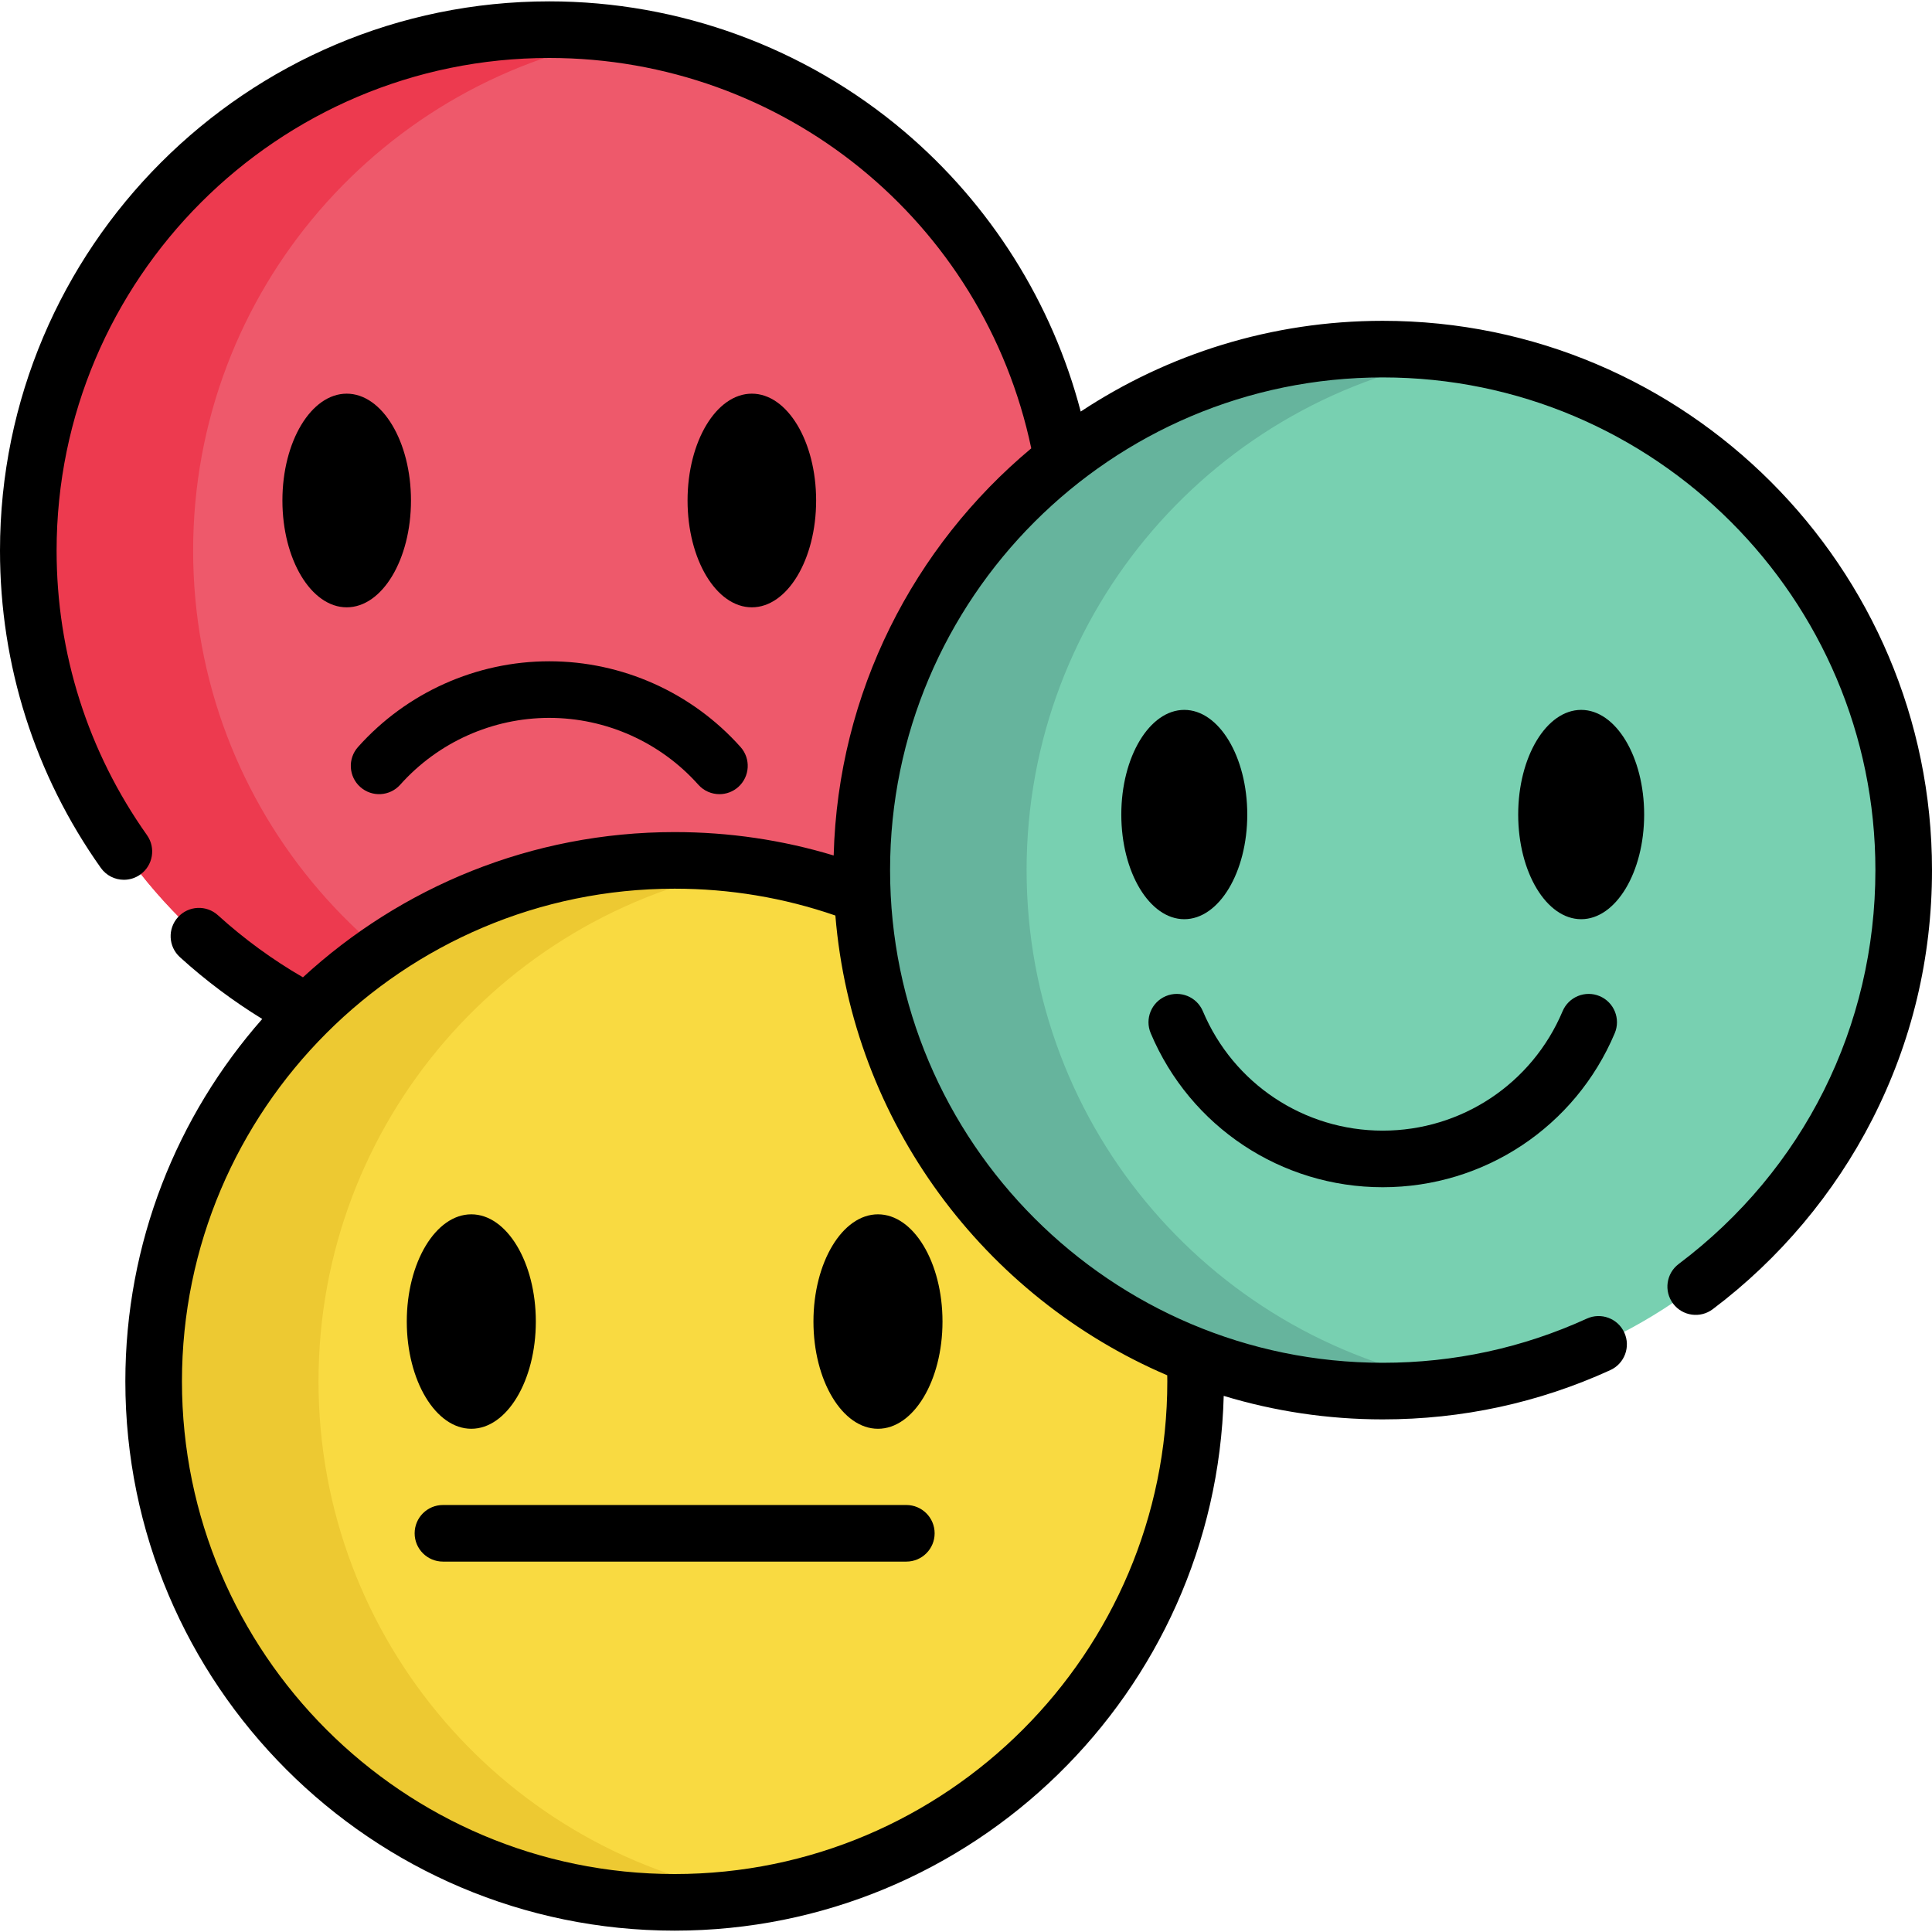
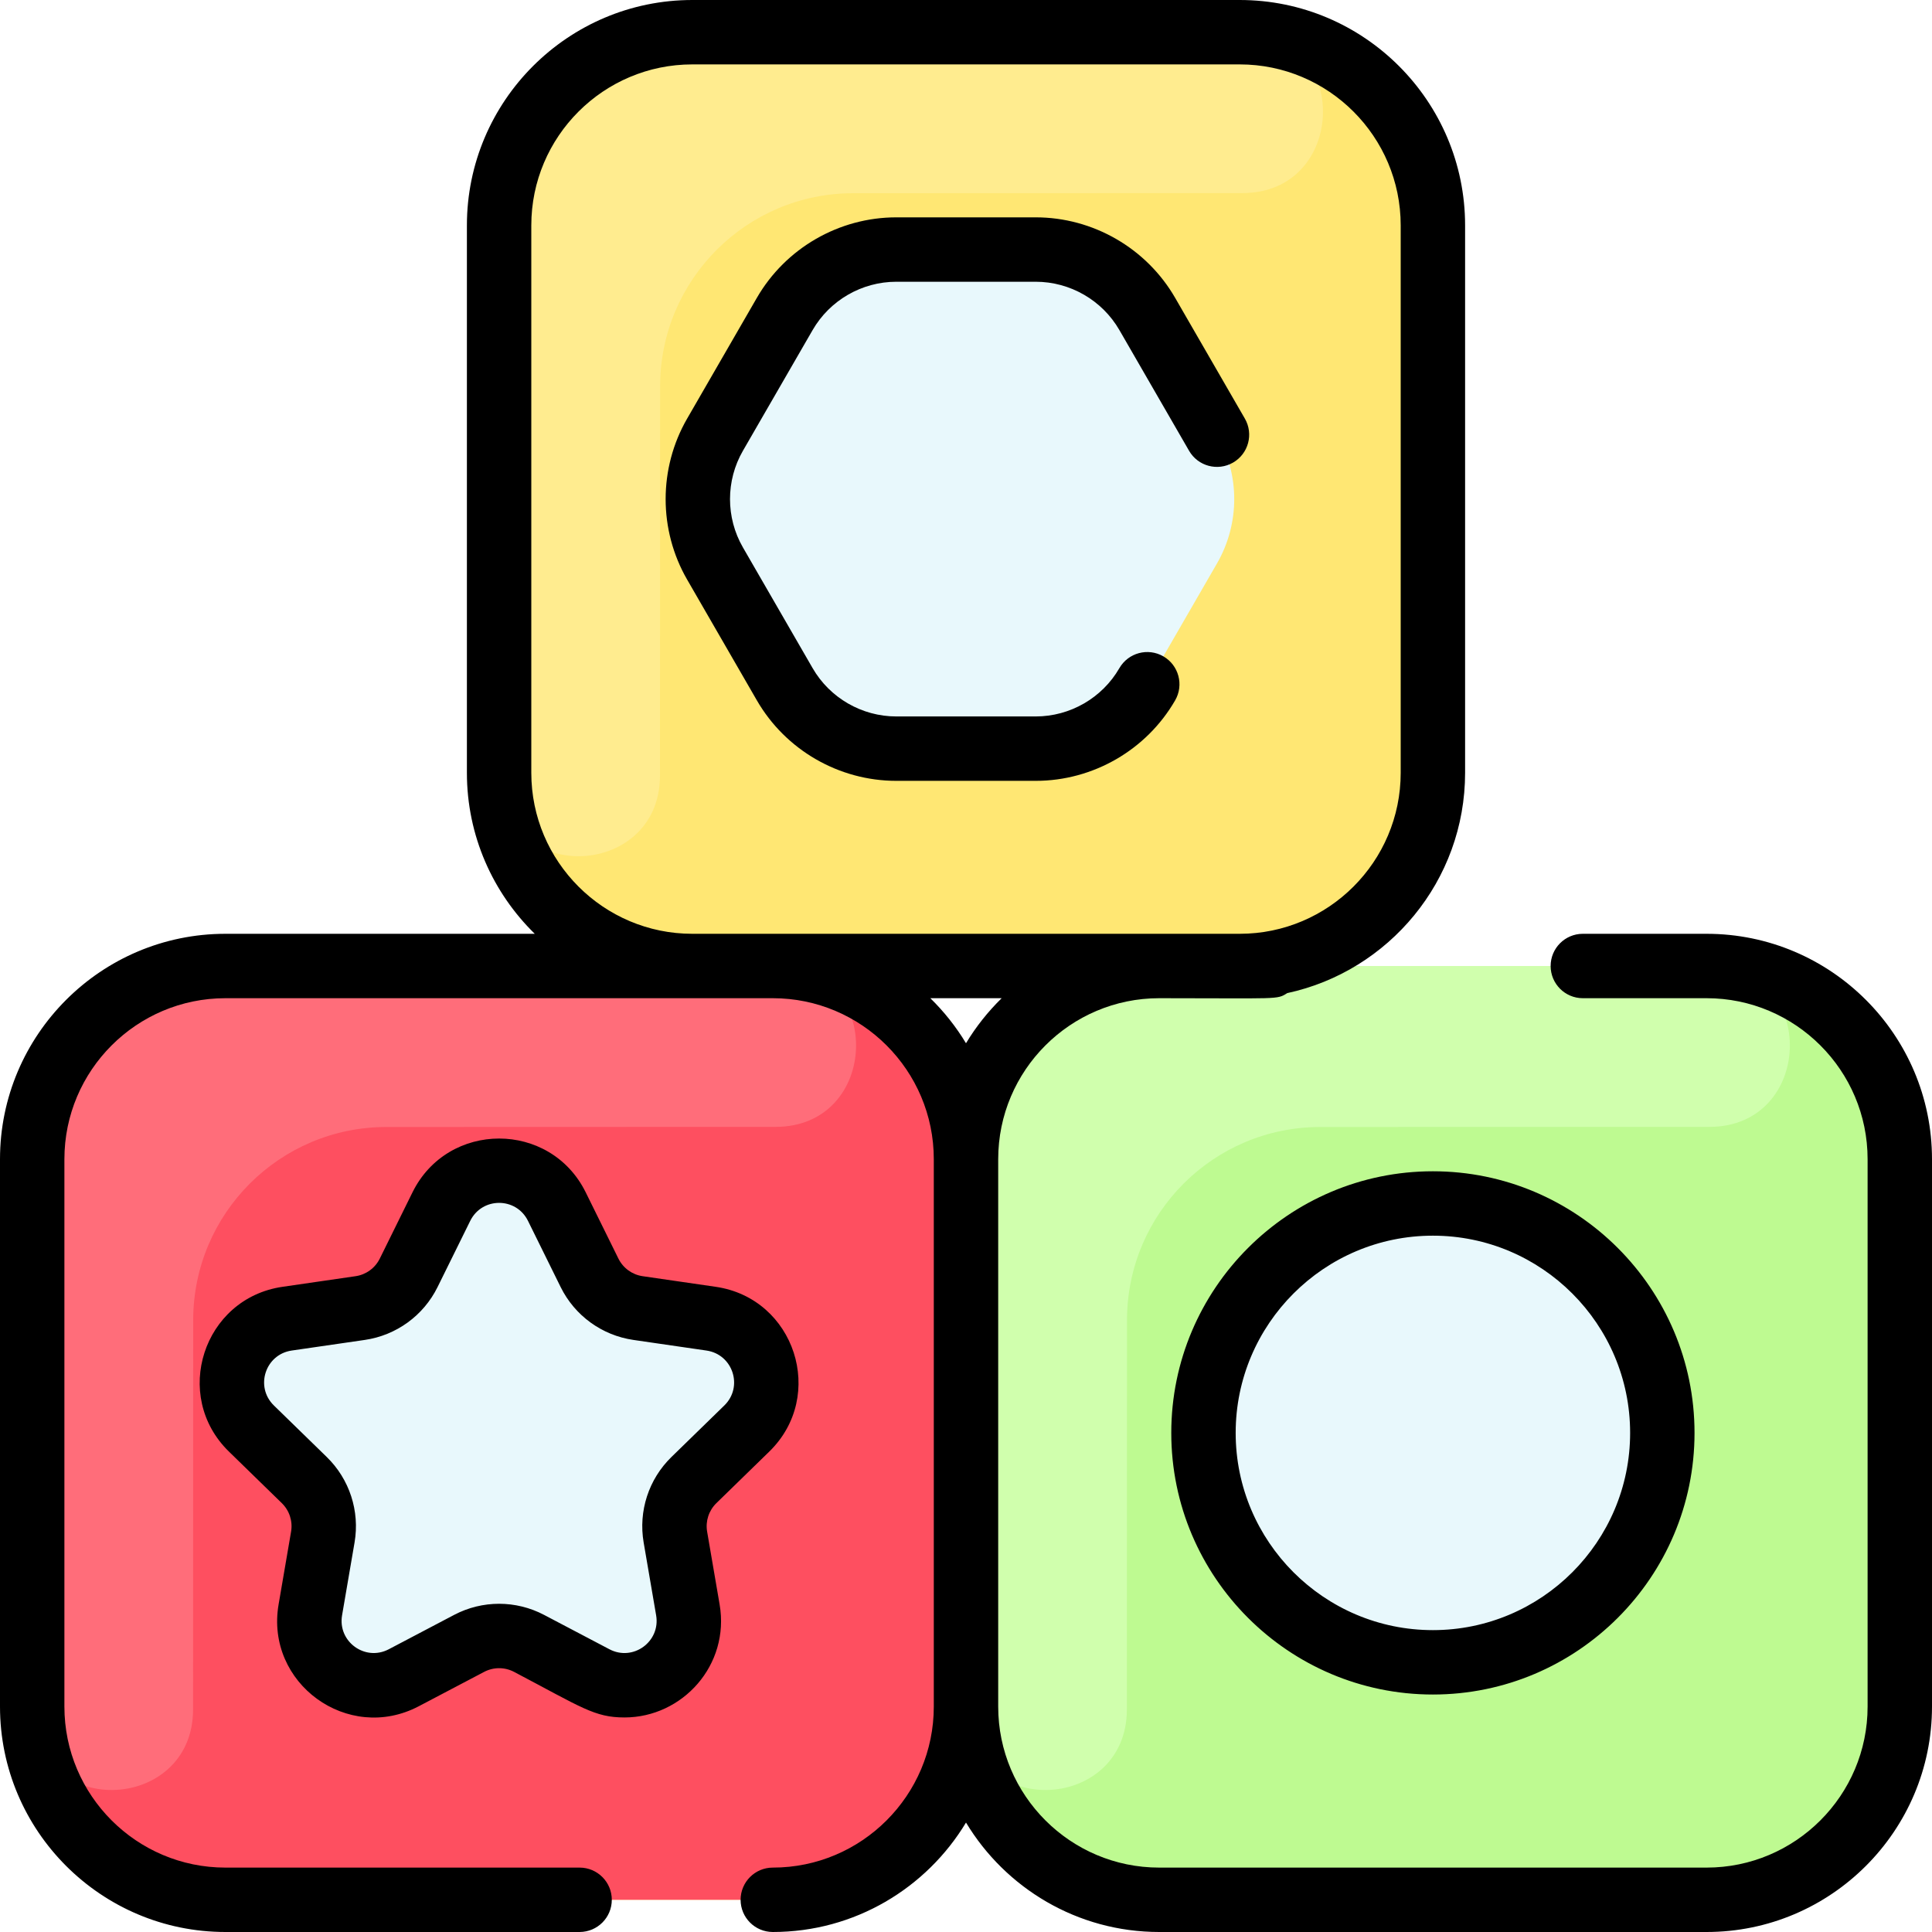
- <svg xmlns="http://www.w3.org/2000/svg" id="Capa_1" enable-background="new 0 0 512 512" height="512" viewBox="0 0 512 512" width="512">
-   <g>
-     <g>
-       <g>
-         <circle cx="145.562" cy="145.922" fill="#ee596b" r="138.062" />
-         <path d="m167.404 282.268c-7.118 1.13-14.406 1.723-21.835 1.723-76.251 0-138.069-61.817-138.069-138.069s61.818-138.055 138.069-138.055c7.429 0 14.717.593 21.835 1.723-65.871 10.466-116.221 67.51-116.221 136.332s50.35 125.881 116.221 136.346z" fill="#ed3a4f" />
-       </g>
-       <g>
-         <circle cx="178.787" cy="366.073" fill="#f9da41" r="138.062" />
-         <path d="m200.628 502.419c-7.118 1.13-14.406 1.723-21.835 1.723-76.252 0-138.069-61.818-138.069-138.069s61.818-138.055 138.069-138.055c7.429 0 14.717.593 21.835 1.723-65.871 10.465-116.22 67.509-116.22 136.332s50.349 125.88 116.22 136.346z" fill="#edc932" />
-       </g>
-       <g>
-         <circle cx="366.438" cy="230.585" fill="#78d0b1" r="138.062" />
-         <path d="m388.28 366.931c-7.118 1.13-14.406 1.723-21.835 1.723-76.252 0-138.069-61.818-138.069-138.069s61.818-138.055 138.069-138.055c7.429 0 14.717.593 21.835 1.723-65.871 10.465-116.22 67.509-116.22 136.332s50.349 125.88 116.22 136.346z" fill="#66b49d" />
-       </g>
-     </g>
-     <g>
-       <ellipse cx="199.246" cy="132.636" rx="17.036" ry="28.31" />
-       <ellipse cx="91.878" cy="132.636" rx="17.036" ry="28.31" />
-       <path d="m94.871 197.969c-2.758 3.09-2.488 7.832.602 10.589s7.831 2.489 10.589-.602c10.044-11.255 24.441-17.71 39.5-17.71s29.456 6.455 39.5 17.71c1.481 1.66 3.535 2.506 5.598 2.506 1.777 0 3.561-.628 4.991-1.904 3.09-2.758 3.36-7.499.602-10.589-12.887-14.441-31.363-22.723-50.691-22.723s-37.805 8.282-50.691 22.723z" />
-       <path d="m215.573 350.224c0 15.668 7.67 28.416 17.099 28.416s17.099-12.747 17.099-28.416c0-15.668-7.67-28.415-17.099-28.415s-17.099 12.747-17.099 28.415z" />
-       <path d="m124.901 378.639c9.429 0 17.099-12.747 17.099-28.416 0-15.668-7.67-28.415-17.099-28.415s-17.099 12.747-17.099 28.415c0 15.669 7.67 28.416 17.099 28.416z" />
-       <path d="m240.188 398.841h-122.803c-4.142 0-7.5 3.358-7.5 7.5s3.358 7.5 7.5 7.5h122.803c4.142 0 7.5-3.358 7.5-7.5s-3.358-7.5-7.5-7.5z" />
-       <path d="m366.44 85.021c-29.547 0-57.06 8.858-80.04 24.045-7.531-28.786-23.873-54.833-46.803-74.258-26.224-22.214-59.62-34.447-94.037-34.447-80.262 0-145.56 65.298-145.56 145.56 0 30.325 9.236 59.394 26.71 84.065 1.462 2.064 3.776 3.166 6.126 3.166 1.499 0 3.012-.448 4.329-1.38 3.38-2.394 4.18-7.075 1.786-10.455-15.669-22.124-23.951-48.195-23.951-75.396 0-71.991 58.569-130.56 130.56-130.56 62.031 0 115.07 43.253 127.737 103.453-31.089 25.952-51.23 64.598-52.365 107.898-13.6-4.115-27.729-6.202-42.142-6.202-37.958 0-72.563 14.608-98.505 38.49-8.048-4.658-15.61-10.169-22.522-16.449-3.065-2.786-7.809-2.558-10.594.507s-2.559 7.809.507 10.594c6.757 6.139 14.07 11.623 21.819 16.384-22.566 25.648-36.276 59.268-36.276 96.034 0 80.268 65.302 145.57 145.57 145.57 78.974 0 143.459-63.223 145.509-141.718 13.346 4.045 27.492 6.229 42.141 6.229 21.05 0 41.343-4.393 60.316-13.058 3.768-1.721 5.427-6.17 3.707-9.938s-6.172-5.426-9.938-3.707c-17.003 7.765-35.2 11.702-54.084 11.702-71.991 0-130.56-58.573-130.56-130.57 0-71.991 58.569-130.56 130.56-130.56s130.56 58.569 130.56 130.561c0 41.414-19 79.461-52.129 104.387-3.31 2.49-3.974 7.192-1.484 10.502s7.191 3.975 10.502 1.484c17.65-13.28 32.272-30.674 42.287-50.301 10.5-20.581 15.824-42.811 15.824-66.072 0-80.262-65.298-145.56-145.56-145.56zm-57.109 279.451c.006.533.019 1.059.019 1.598 0 71.997-58.569 130.57-130.56 130.57-71.997 0-130.57-58.573-130.57-130.57 0-71.991 58.573-130.56 130.57-130.56 14.637 0 28.94 2.397 42.592 7.114 4.509 54.806 39.504 101.103 87.949 121.848z" />
-       <path d="m419.028 188.127c-9.204 0-16.691 12.442-16.691 27.735s7.488 27.735 16.691 27.735 16.691-12.442 16.691-27.735-7.487-27.735-16.691-27.735z" />
-       <path d="m330.539 215.862c0-15.293-7.487-27.735-16.691-27.735s-16.691 12.442-16.691 27.735 7.488 27.735 16.691 27.735 16.691-12.442 16.691-27.735z" />
-       <path d="m366.438 314.629c26.897 0 51.032-16.022 61.486-40.818 1.609-3.816-.18-8.215-3.997-9.824-3.817-1.61-8.215.18-9.824 3.997-8.105 19.224-26.815 31.646-47.665 31.646s-39.56-12.421-47.664-31.646c-1.609-3.817-6.006-5.606-9.825-3.998-3.817 1.609-5.606 6.008-3.998 9.825 10.455 24.796 34.59 40.818 61.487 40.818z" />
-     </g>
+ <svg xmlns="http://www.w3.org/2000/svg" id="Layer_1" enable-background="new 0 0 480 480" height="512" viewBox="0 0 480 480" width="512">
+   <path d="m424 240c-5.312 0-112.563 0-116 0 26.51 0 48-21.49 48-48v-136c0-26.51-21.49-48-48-48h-136c-26.51 0-48 21.49-48 48v136c0 26.51 21.49 48 48 48h-116c-26.51 0-48 21.49-48 48v136c0 26.51 21.49 48 48 48h136c26.51 0 48-21.49 48-48 0 26.51 21.49 48 48 48h136c26.51 0 48-21.49 48-48v-136c0-26.51-21.49-48-48-48zm-184 48c0-26.51-21.49-48-48-48h96c-26.51 0-48 21.49-48 48z" fill="#ffe773" />
+   <path d="m472 288v136c0 26.51-21.49 48-48 48h-136c-26.51 0-48-21.49-48-48v-136c0-26.51 21.49-48 48-48h136c26.51 0 48 21.49 48 48z" fill="#befa91" />
+   <path d="m240 288v136c0 26.51-21.49 48-48 48h-136c-26.51 0-48-21.49-48-48v-136c0-26.51 21.49-48 48-48h136c26.51 0 48 21.49 48 48z" fill="#fe4f60" />
+   <g fill="#e8f8fc">
+     <path d="m302.35 108c5.72 9.9 5.72 22.1 0 32l-17.32 30c-5.71 9.9-16.28 16-27.71 16h-34.64c-11.43 0-22-6.1-27.71-16l-17.32-30c-5.72-9.9-5.72-22.1 0-32l17.32-30c5.71-9.9 16.28-16 27.71-16h34.64c11.43 0 22 6.1 27.71 16z" />
+     <circle cx="356" cy="356" r="57" />
+     <path d="m176.67 327.62c13.12 1.91 18.36 18.04 8.87 27.29l-13.14 12.81c-3.77 3.68-5.49 8.97-4.6 14.16l3.1 18.08c2.24 13.08-11.48 23.04-23.22 16.87l-16.23-8.54c-4.67-2.45-10.23-2.45-14.9 0l-16.23 8.54c-11.74 6.17-25.46-3.79-23.22-16.87l3.1-18.08c.89-5.19-.83-10.48-4.6-14.16l-13.14-12.81c-9.49-9.25-4.25-25.38 8.87-27.29l18.16-2.64c5.21-.75 9.71-4.03 12.04-8.75l8.12-16.45c5.87-11.89 22.83-11.89 28.7 0l8.12 16.45c2.33 4.72 6.83 8 12.04 8.75z" />
  </g>
+   <path d="m308.707 47.969c-20.68.008-51.24.031-96.699.031-26.509 0-48.008 21.499-48.008 48.008 0 45.461-.023 76.024-.031 96.706-.01 25.984-39.969 27.608-39.969-.714v-136c0-26.51 21.49-48 48-48 145.678 0 136.461-.016 137.791.033 25.899.95 24.833 39.925-1.084 39.936z" fill="#ffec8f" />
+   <path d="m424.707 279.969c-20.68.008-51.24.031-96.699.031-26.509 0-48.008 21.499-48.008 48.008 0 45.461-.023 76.024-.031 96.706-.01 25.984-39.969 27.608-39.969-.714v-136c0-26.51 21.49-48 48-48 145.678 0 136.461-.016 137.791.033 25.899.95 24.833 39.925-1.084 39.936z" fill="#d0ffad" />
+   <path d="m192.708 279.969c-20.68.008-51.24.031-96.699.031-26.51 0-48.009 21.499-48.009 48.008 0 45.461-.023 76.024-.031 96.706-.01 25.984-39.969 27.608-39.969-.714v-136c0-26.51 21.49-48 48-48 145.678 0 136.461-.016 137.791.033 25.899.95 24.833 39.925-1.083 39.936z" fill="#ff6d7a" />
+   <path d="m424 232h-30.75c-4.418 0-8 3.582-8 8s3.582 8 8 8h30.75c22.056 0 40 17.944 40 40v136c0 22.056-17.944 40-40 40h-136c-22.056 0-40-17.944-40-40v-136c0-22.056 17.944-40 40-40 29.924 0 29.195.406 31.802-1.262 25.229-5.435 44.198-27.908 44.198-54.738v-136c0-30.878-25.121-56-56-56h-136c-30.878 0-56 25.122-56 56v136c0 15.658 6.467 29.828 16.862 40h-76.862c-30.878 0-56 25.122-56 56v136c0 30.878 25.122 56 56 56h88c4.418 0 8-3.582 8-8s-3.582-8-8-8h-88c-22.056 0-40-17.944-40-40v-136c0-22.056 17.944-40 40-40h136c22.056 0 40 17.944 40 40v136c0 22.056-17.944 40-40 40-4.418 0-8 3.582-8 8s3.582 8 8 8c20.349 0 38.193-10.913 48-27.19 9.807 16.278 27.651 27.19 48 27.19h136c30.879 0 56-25.122 56-56v-136c0-30.878-25.121-56-56-56zm-252 0c-22.056 0-40-17.944-40-40v-136c0-22.056 17.944-40 40-40h136c22.056 0 40 17.944 40 40v136c0 22.056-17.944 40-40 40-28.956 0-105.638 0-136 0zm59.138 16h17.723c-3.404 3.332-6.39 7.088-8.862 11.19-2.471-4.102-5.456-7.858-8.861-11.19zm-55.454 132.53c-.445-2.596.415-5.243 2.301-7.082l13.138-12.806c14.241-13.881 6.371-38.079-13.301-40.937l-18.156-2.638c-2.606-.378-4.858-2.015-6.024-4.376l-8.12-16.452c-8.802-17.834-34.246-17.825-43.043 0l-8.119 16.452c-1.167 2.362-3.418 3.999-6.024 4.377l-18.156 2.638c-19.674 2.859-27.54 27.059-13.301 40.937l13.138 12.807c1.886 1.838 2.746 4.485 2.301 7.082l-3.101 18.082c-3.363 19.6 17.228 34.551 34.822 25.301l16.24-8.538c2.329-1.226 5.113-1.226 7.445 0 16.799 8.831 19.96 11.32 27.43 11.32 14.399 0 26.22-13 23.632-28.083zm-8.868-18.539c-5.658 5.515-8.238 13.456-6.902 21.243l3.101 18.083c1.122 6.543-5.721 11.53-11.607 8.434l-16.239-8.538c-6.994-3.676-15.344-3.677-22.336 0l-16.24 8.538c-5.876 3.089-12.732-1.878-11.607-8.434l3.101-18.083c1.335-7.787-1.245-15.728-6.902-21.243l-13.138-12.807c-4.754-4.633-2.148-12.689 4.434-13.645l18.156-2.638c7.818-1.136 14.573-6.044 18.071-13.129l8.12-16.452c2.939-5.953 11.404-5.964 14.348 0l8.12 16.453c3.497 7.085 10.252 11.993 18.07 13.129l18.156 2.638c6.571.955 9.195 9.004 4.434 13.646zm124.184-5.991c0 35.841 29.159 65 65 65s65-29.159 65-65-29.159-65-65-65-65 29.159-65 65zm114 0c0 27.019-21.981 49-49 49s-49-21.981-49-49 21.981-49 49-49 49 21.981 49 49zm-216.961-182-17.321-30c-7.123-12.336-7.123-27.664 0-40l17.321-30c7.123-12.336 20.396-20 34.641-20h34.641c14.245 0 27.52 7.664 34.642 20l17.32 30c2.209 3.826.897 8.719-2.929 10.928-3.828 2.21-8.72.897-10.929-2.928l-17.319-30c-4.273-7.402-12.238-12-20.785-12h-34.641c-8.547 0-16.511 4.598-20.785 12l-17.321 30c-4.273 7.402-4.273 16.598 0 24l17.321 30c4.273 7.402 12.238 12 20.785 12h34.641c8.547 0 16.512-4.598 20.784-12 2.21-3.828 7.102-5.139 10.929-2.929 3.826 2.209 5.138 7.102 2.929 10.928-7.122 12.337-20.396 20-34.642 20h-34.641c-14.245.001-27.519-7.663-34.641-19.999z" />
</svg>
